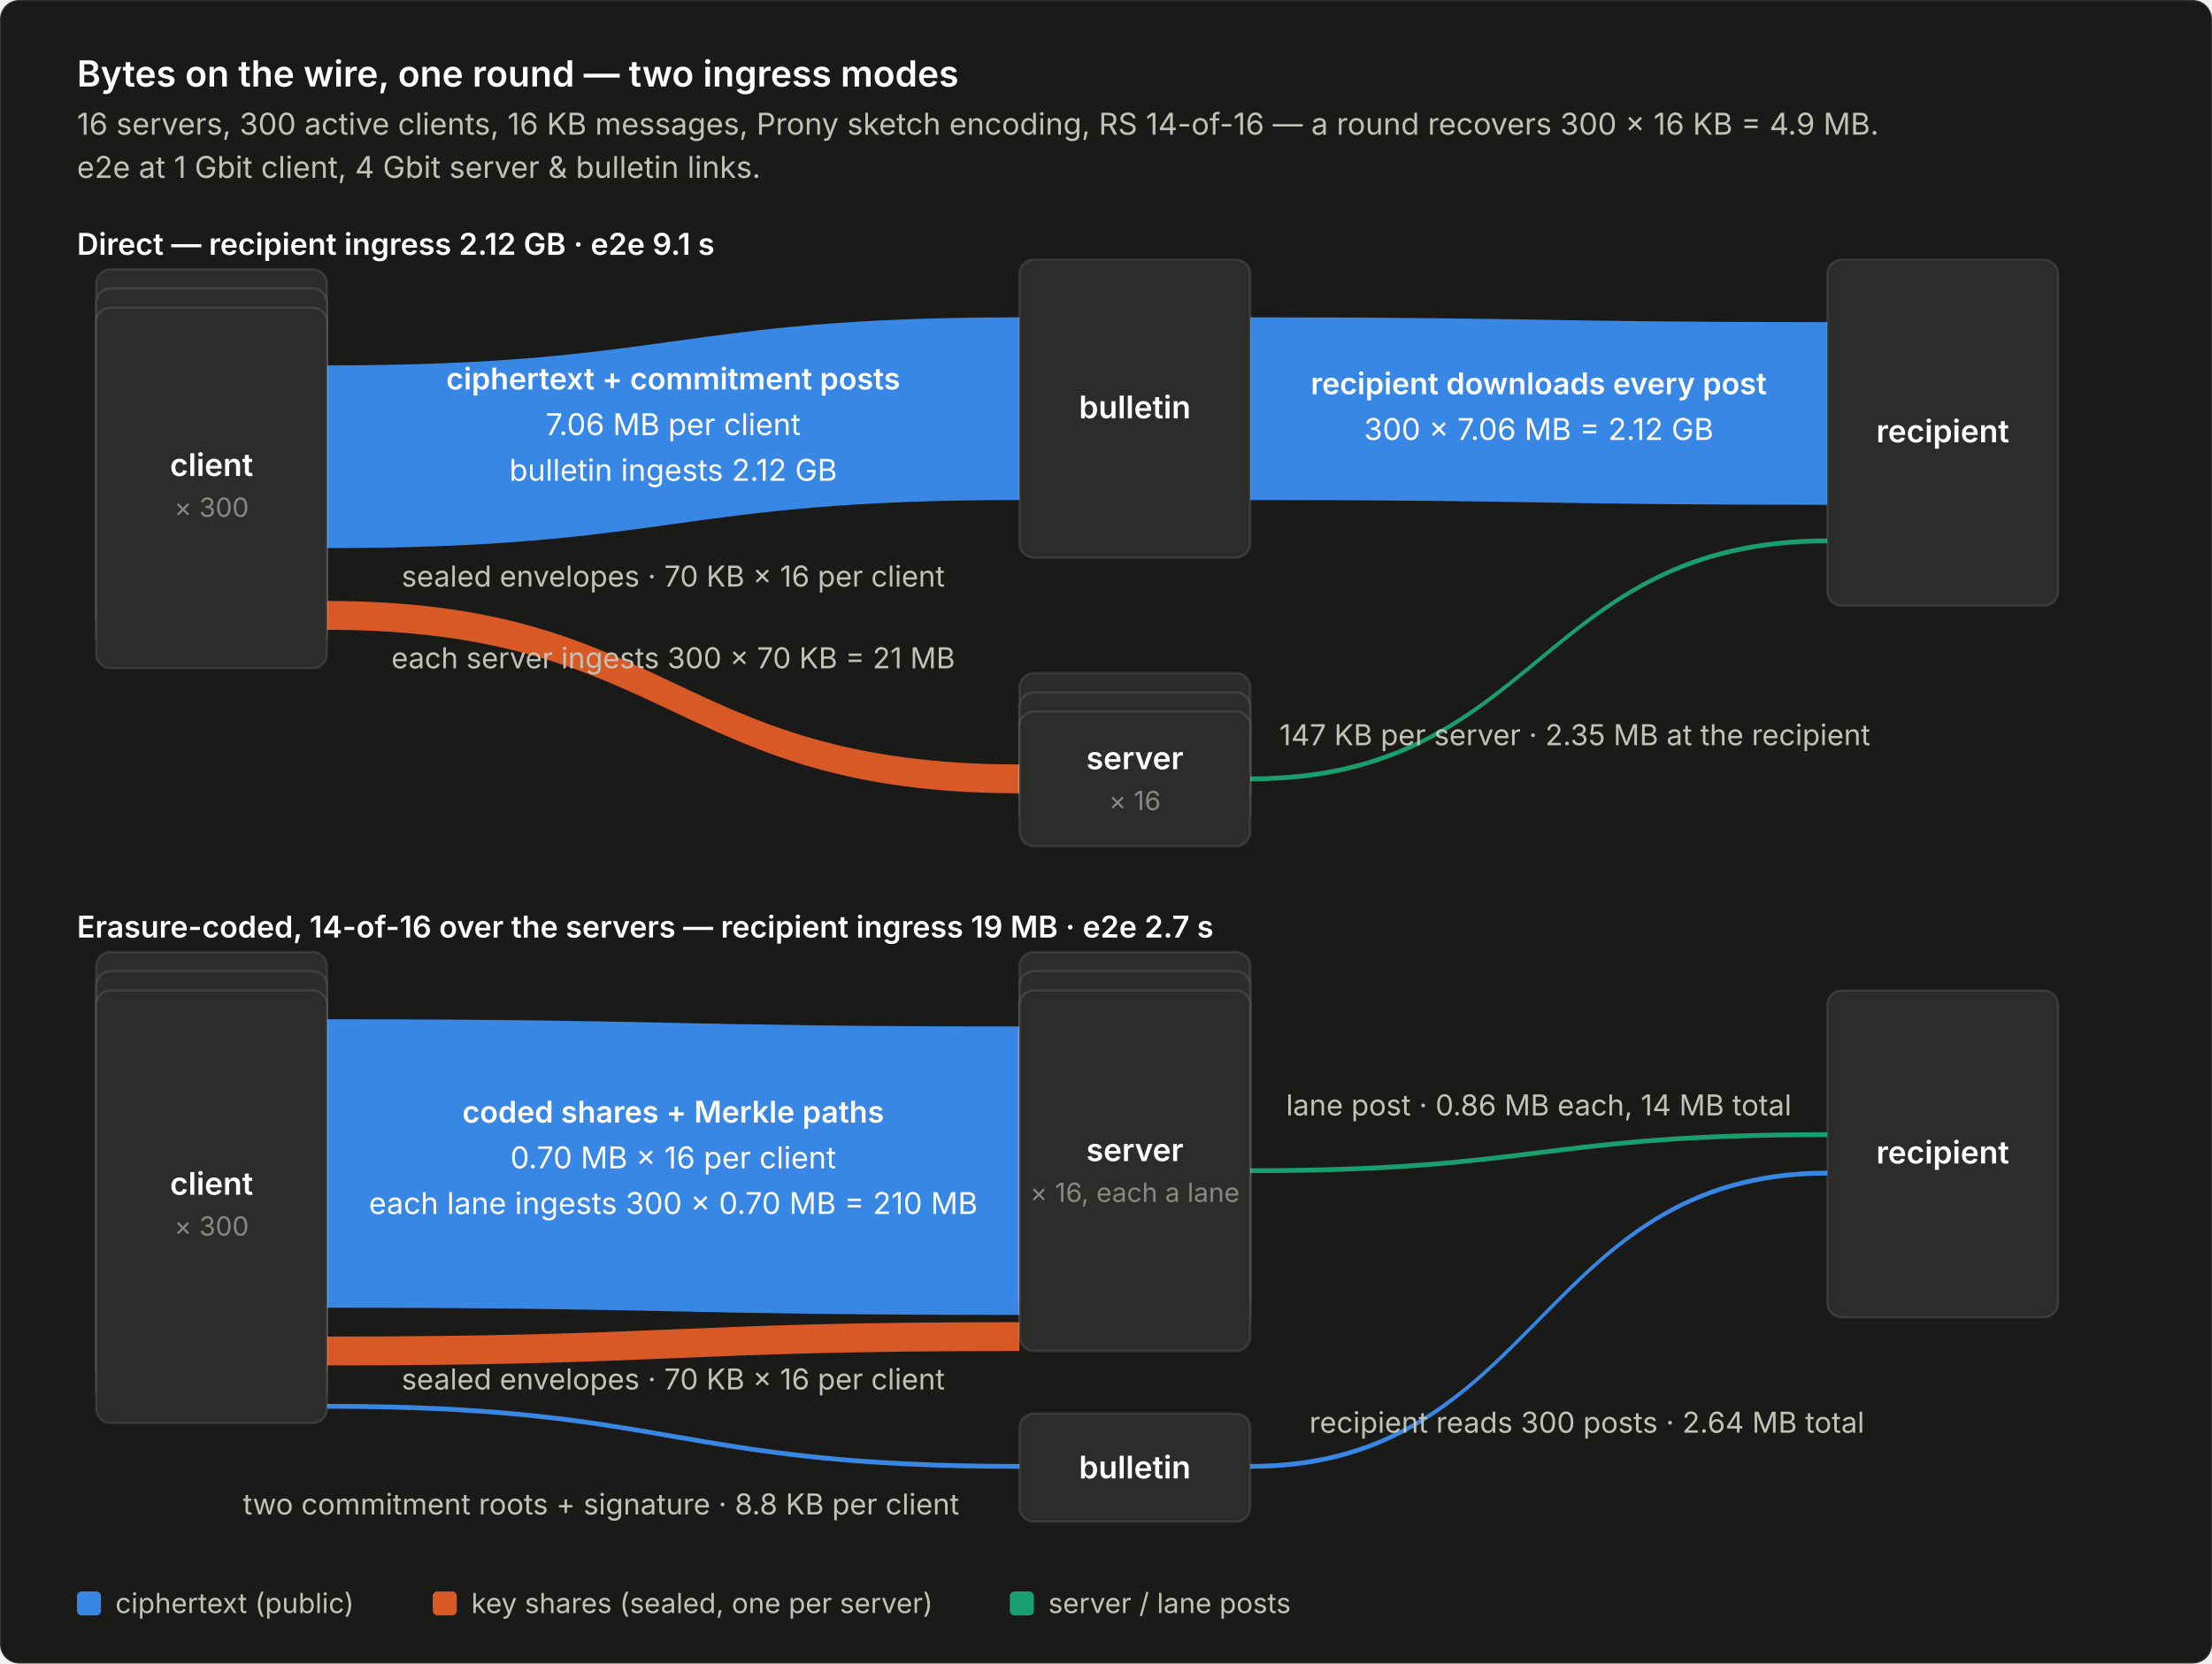
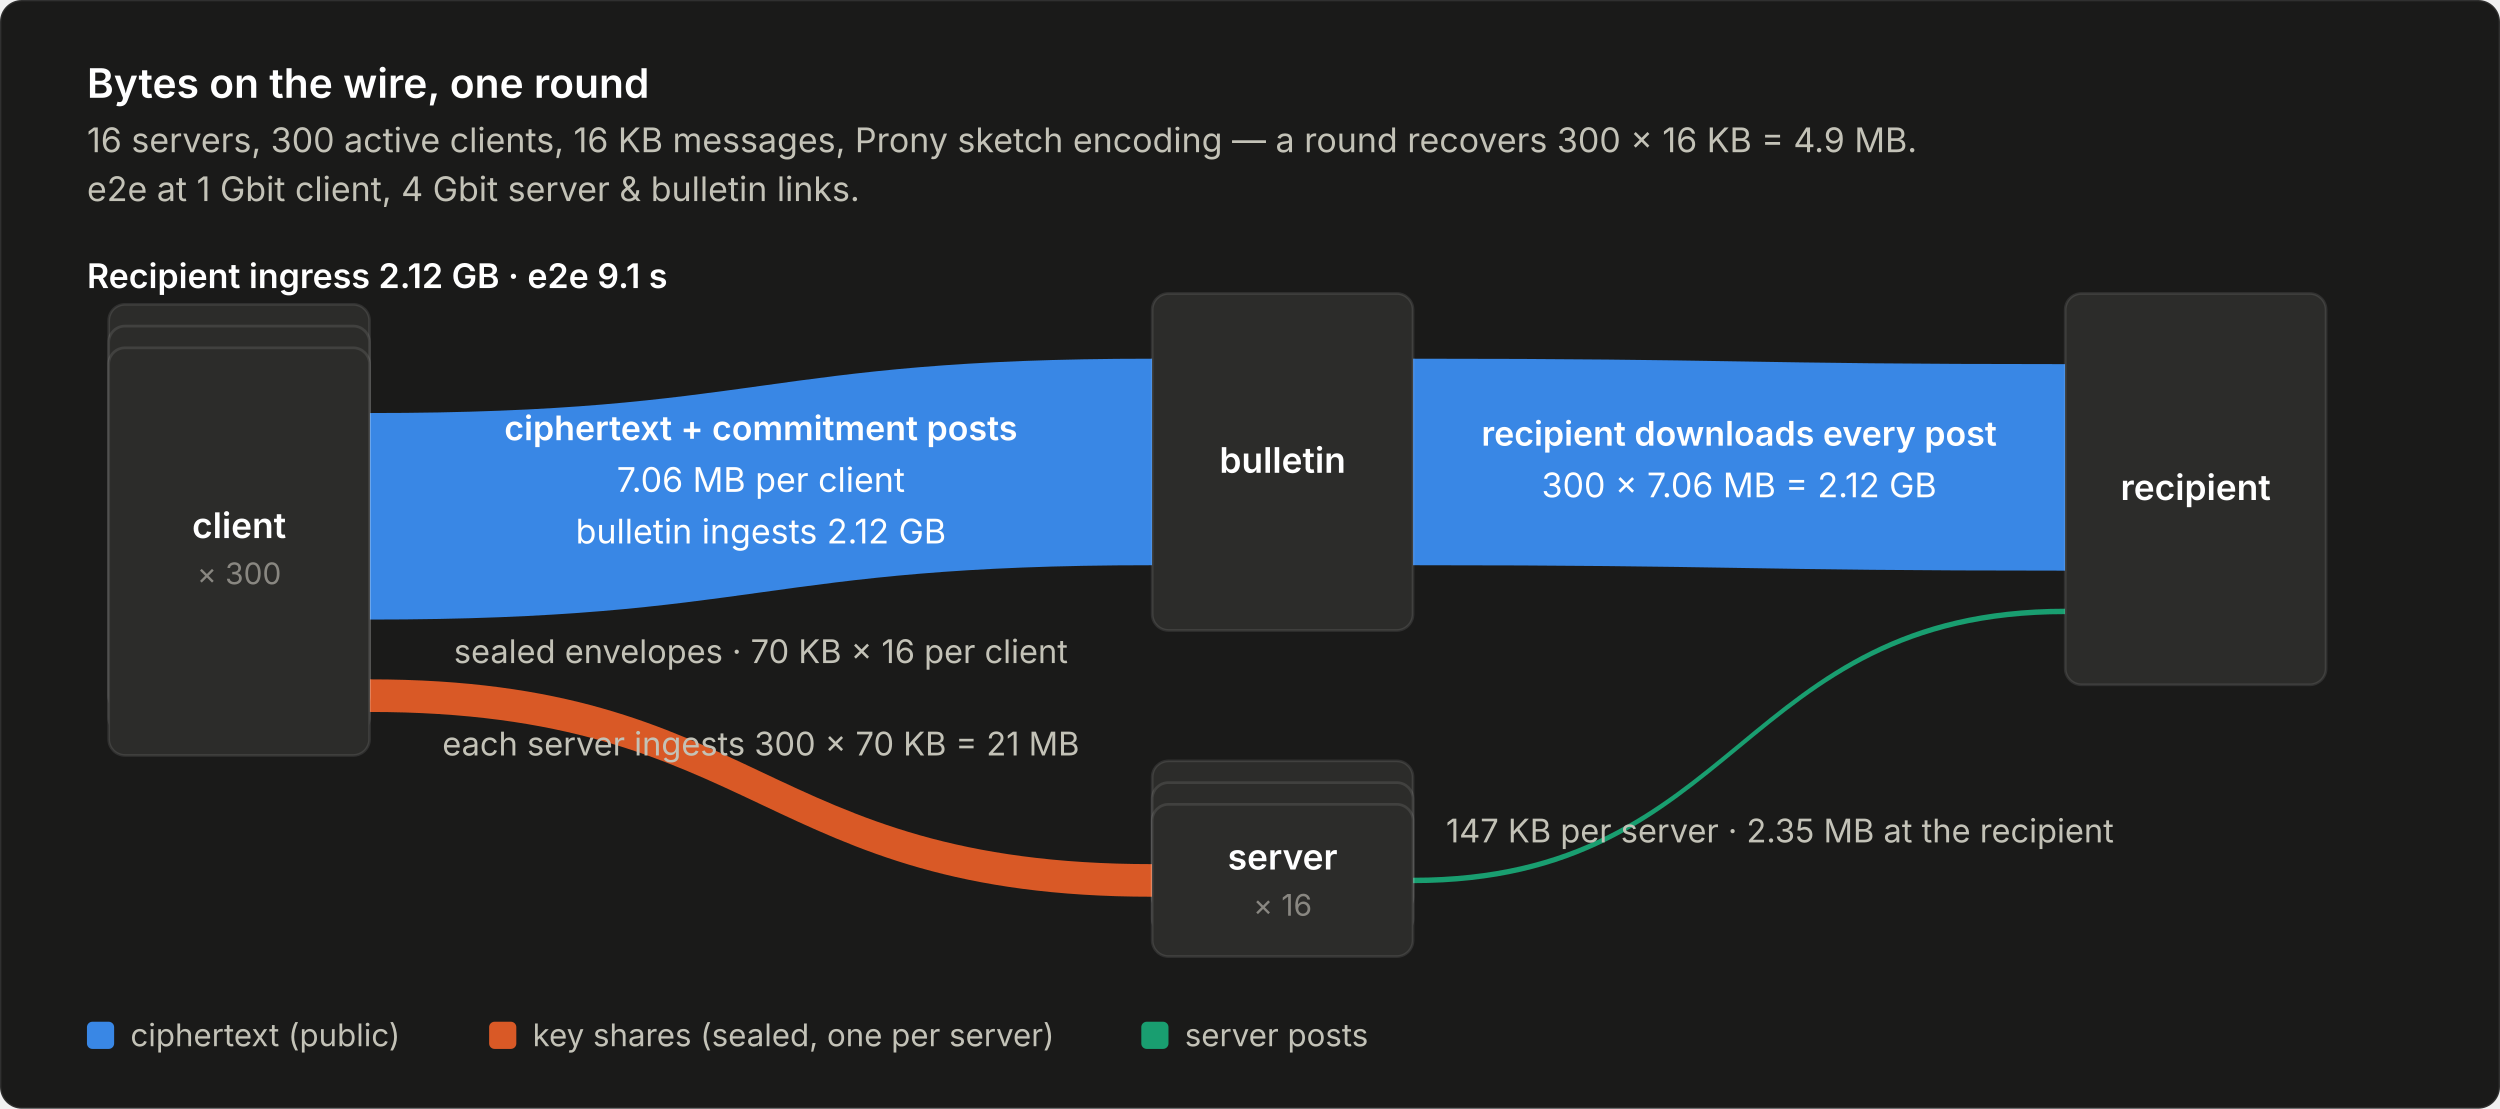
- <svg xmlns="http://www.w3.org/2000/svg" viewBox="0 0 920 692" font-family="system-ui, -apple-system, 'Segoe UI', sans-serif">
-   <rect x="0" y="0" width="920" height="692" rx="8" fill="#1a1a19" stroke="rgba(255,255,255,0.10)" />
-   <text x="32" y="36" font-size="15" font-weight="600" fill="#ffffff">Bytes on the wire, one round — two ingress modes</text>
-   <text x="32" y="56" font-size="12.5" fill="#c3c2b7">16 servers, 300 active clients, 16 KB messages, Prony sketch encoding, RS 14-of-16 — a round recovers 300 × 16 KB = 4.9 MB.</text>
+ <svg xmlns="http://www.w3.org/2000/svg" viewBox="0 0 920 408" font-family="system-ui, -apple-system, 'Segoe UI', sans-serif">
+   <rect x="0" y="0" width="920" height="408" rx="8" fill="#1a1a19" stroke="rgba(255,255,255,0.10)" />
+   <text x="32" y="36" font-size="15" font-weight="600" fill="#ffffff">Bytes on the wire, one round</text>
+   <text x="32" y="56" font-size="12.5" fill="#c3c2b7">16 servers, 300 active clients, 16 KB messages, Prony sketch encoding — a round recovers 300 × 16 KB = 4.9 MB.</text>
  <text x="32" y="74" font-size="12.5" fill="#c3c2b7">e2e at 1 Gbit client, 4 Gbit server &amp; bulletin links.</text>
-   <text x="32" y="106" font-size="12.5" font-weight="600" fill="#ffffff">Direct — recipient ingress 2.12 GB · e2e 9.1 s</text>
+   <text x="32" y="106" font-size="12.5" font-weight="600" fill="#ffffff">Recipient ingress 2.12 GB · e2e 9.1 s</text>
  <path d="M136,152 C280,152 280,132 424,132 L424,208 C280,208 280,228 136,228 Z" fill="#3987e5" />
  <path d="M520,132 C640,132 640,134 760,134 L760,210 C640,210 640,208 520,208 Z" fill="#3987e5" />
  <path d="M136,250 C280,250 280,318 424,318 L424,330 C280,330 280,262 136,262 Z" fill="#d95926" />
  <path d="M520,323 C640,323 640,224 760,224 L760,226 C640,226 640,325 520,325 Z" fill="#199e70" />
  <text x="280" y="162" font-size="12.5" font-weight="600" fill="#ffffff" text-anchor="middle">ciphertext + commitment posts</text>
  <text x="280" y="181" font-size="12.5" fill="#ffffff" text-anchor="middle">7.06 MB per client</text>
  <text x="280" y="200" font-size="12.5" fill="#ffffff" text-anchor="middle">bulletin ingests 2.12 GB</text>
  <text x="640" y="164" font-size="12.5" font-weight="600" fill="#ffffff" text-anchor="middle">recipient downloads every post</text>
  <text x="640" y="183" font-size="12.5" fill="#ffffff" text-anchor="middle">300 × 7.06 MB = 2.12 GB</text>
  <text x="280" y="244" font-size="12" fill="#c3c2b7" text-anchor="middle">sealed envelopes · 70 KB × 16 per client</text>
  <text x="280" y="278" font-size="12" fill="#c3c2b7" text-anchor="middle">each server ingests 300 × 70 KB = 21 MB</text>
  <text x="655" y="310" font-size="12" fill="#c3c2b7" text-anchor="middle">147 KB per server · 2.35 MB at the recipient</text>
  <rect x="40" y="112" width="96" height="150" rx="6" fill="#2c2c2a" stroke="rgba(255,255,255,0.10)" />
  <rect x="40" y="120" width="96" height="150" rx="6" fill="#2c2c2a" stroke="rgba(255,255,255,0.10)" />
  <rect x="40" y="128" width="96" height="150" rx="6" fill="#2c2c2a" stroke="rgba(255,255,255,0.10)" />
  <text x="88" y="198" font-size="13" font-weight="600" fill="#ffffff" text-anchor="middle">client</text>
  <text x="88" y="215" font-size="11" fill="#898781" text-anchor="middle">× 300</text>
  <rect x="424" y="108" width="96" height="124" rx="6" fill="#2c2c2a" stroke="rgba(255,255,255,0.10)" />
  <text x="472" y="174" font-size="13" font-weight="600" fill="#ffffff" text-anchor="middle">bulletin</text>
  <rect x="424" y="280" width="96" height="56" rx="6" fill="#2c2c2a" stroke="rgba(255,255,255,0.10)" />
  <rect x="424" y="288" width="96" height="56" rx="6" fill="#2c2c2a" stroke="rgba(255,255,255,0.10)" />
  <rect x="424" y="296" width="96" height="56" rx="6" fill="#2c2c2a" stroke="rgba(255,255,255,0.10)" />
  <text x="472" y="320" font-size="13" font-weight="600" fill="#ffffff" text-anchor="middle">server</text>
  <text x="472" y="337" font-size="11" fill="#898781" text-anchor="middle">× 16</text>
  <rect x="760" y="108" width="96" height="144" rx="6" fill="#2c2c2a" stroke="rgba(255,255,255,0.10)" />
  <text x="808" y="184" font-size="13" font-weight="600" fill="#ffffff" text-anchor="middle">recipient</text>
-   <g transform="translate(0,-288)">
-     <text x="32" y="678" font-size="12.5" font-weight="600" fill="#ffffff">Erasure-coded, 14-of-16 over the servers — recipient ingress 19 MB · e2e 2.7 s</text>
-     <path d="M136,712 C280,712 280,715 424,715 L424,835 C280,835 280,832 136,832 Z" fill="#3987e5" />
-     <path d="M136,844 C280,844 280,838 424,838 L424,850 C280,850 280,856 136,856 Z" fill="#d95926" />
-     <path d="M136,872 C280,872 280,897 424,897 L424,899 C280,899 280,874 136,874 Z" fill="#3987e5" />
-     <path d="M520,774 C640,774 640,759 760,759 L760,761 C640,761 640,776 520,776 Z" fill="#199e70" />
-     <path d="M520,897 C640,897 640,775 760,775 L760,777 C640,777 640,899 520,899 Z" fill="#3987e5" />
-     <text x="280" y="755" font-size="12.5" font-weight="600" fill="#ffffff" text-anchor="middle">coded shares + Merkle paths</text>
-     <text x="280" y="774" font-size="12.5" fill="#ffffff" text-anchor="middle">0.70 MB × 16 per client</text>
-     <text x="280" y="793" font-size="12.5" fill="#ffffff" text-anchor="middle">each lane ingests 300 × 0.70 MB = 210 MB</text>
-     <text x="280" y="866" font-size="12" fill="#c3c2b7" text-anchor="middle">sealed envelopes · 70 KB × 16 per client</text>
-     <text x="250" y="918" font-size="12" fill="#c3c2b7" text-anchor="middle">two commitment roots + signature · 8.8 KB per client</text>
-     <text x="640" y="752" font-size="12" fill="#c3c2b7" text-anchor="middle">lane post · 0.86 MB each, 14 MB total</text>
-     <text x="660" y="884" font-size="12" fill="#c3c2b7" text-anchor="middle">recipient reads 300 posts · 2.64 MB total</text>
-     <rect x="40" y="684" width="96" height="180" rx="6" fill="#2c2c2a" stroke="rgba(255,255,255,0.10)" />
-     <rect x="40" y="692" width="96" height="180" rx="6" fill="#2c2c2a" stroke="rgba(255,255,255,0.10)" />
-     <rect x="40" y="700" width="96" height="180" rx="6" fill="#2c2c2a" stroke="rgba(255,255,255,0.10)" />
-     <text x="88" y="785" font-size="13" font-weight="600" fill="#ffffff" text-anchor="middle">client</text>
-     <text x="88" y="802" font-size="11" fill="#898781" text-anchor="middle">× 300</text>
-     <rect x="424" y="684" width="96" height="150" rx="6" fill="#2c2c2a" stroke="rgba(255,255,255,0.10)" />
-     <rect x="424" y="692" width="96" height="150" rx="6" fill="#2c2c2a" stroke="rgba(255,255,255,0.10)" />
-     <rect x="424" y="700" width="96" height="150" rx="6" fill="#2c2c2a" stroke="rgba(255,255,255,0.10)" />
-     <text x="472" y="771" font-size="13" font-weight="600" fill="#ffffff" text-anchor="middle">server</text>
-     <text x="472" y="788" font-size="11" fill="#898781" text-anchor="middle">× 16, each a lane</text>
-     <rect x="424" y="876" width="96" height="45" rx="6" fill="#2c2c2a" stroke="rgba(255,255,255,0.10)" />
-     <text x="472" y="903" font-size="13" font-weight="600" fill="#ffffff" text-anchor="middle">bulletin</text>
-     <rect x="760" y="700" width="96" height="136" rx="6" fill="#2c2c2a" stroke="rgba(255,255,255,0.10)" />
-     <text x="808" y="772" font-size="13" font-weight="600" fill="#ffffff" text-anchor="middle">recipient</text>
-     <rect x="32" y="950" width="10" height="10" rx="2" fill="#3987e5" />
-     <text x="48" y="959" font-size="11.5" fill="#c3c2b7">ciphertext (public)</text>
-     <rect x="180" y="950" width="10" height="10" rx="2" fill="#d95926" />
-     <text x="196" y="959" font-size="11.5" fill="#c3c2b7">key shares (sealed, one per server)</text>
-     <rect x="420" y="950" width="10" height="10" rx="2" fill="#199e70" />
-     <text x="436" y="959" font-size="11.5" fill="#c3c2b7">server / lane posts</text>
-   </g>
+   <rect x="32" y="376" width="10" height="10" rx="2" fill="#3987e5" />
+   <text x="48" y="385" font-size="11.5" fill="#c3c2b7">ciphertext (public)</text>
+   <rect x="180" y="376" width="10" height="10" rx="2" fill="#d95926" />
+   <text x="196" y="385" font-size="11.5" fill="#c3c2b7">key shares (sealed, one per server)</text>
+   <rect x="420" y="376" width="10" height="10" rx="2" fill="#199e70" />
+   <text x="436" y="385" font-size="11.5" fill="#c3c2b7">server posts</text>
</svg>
